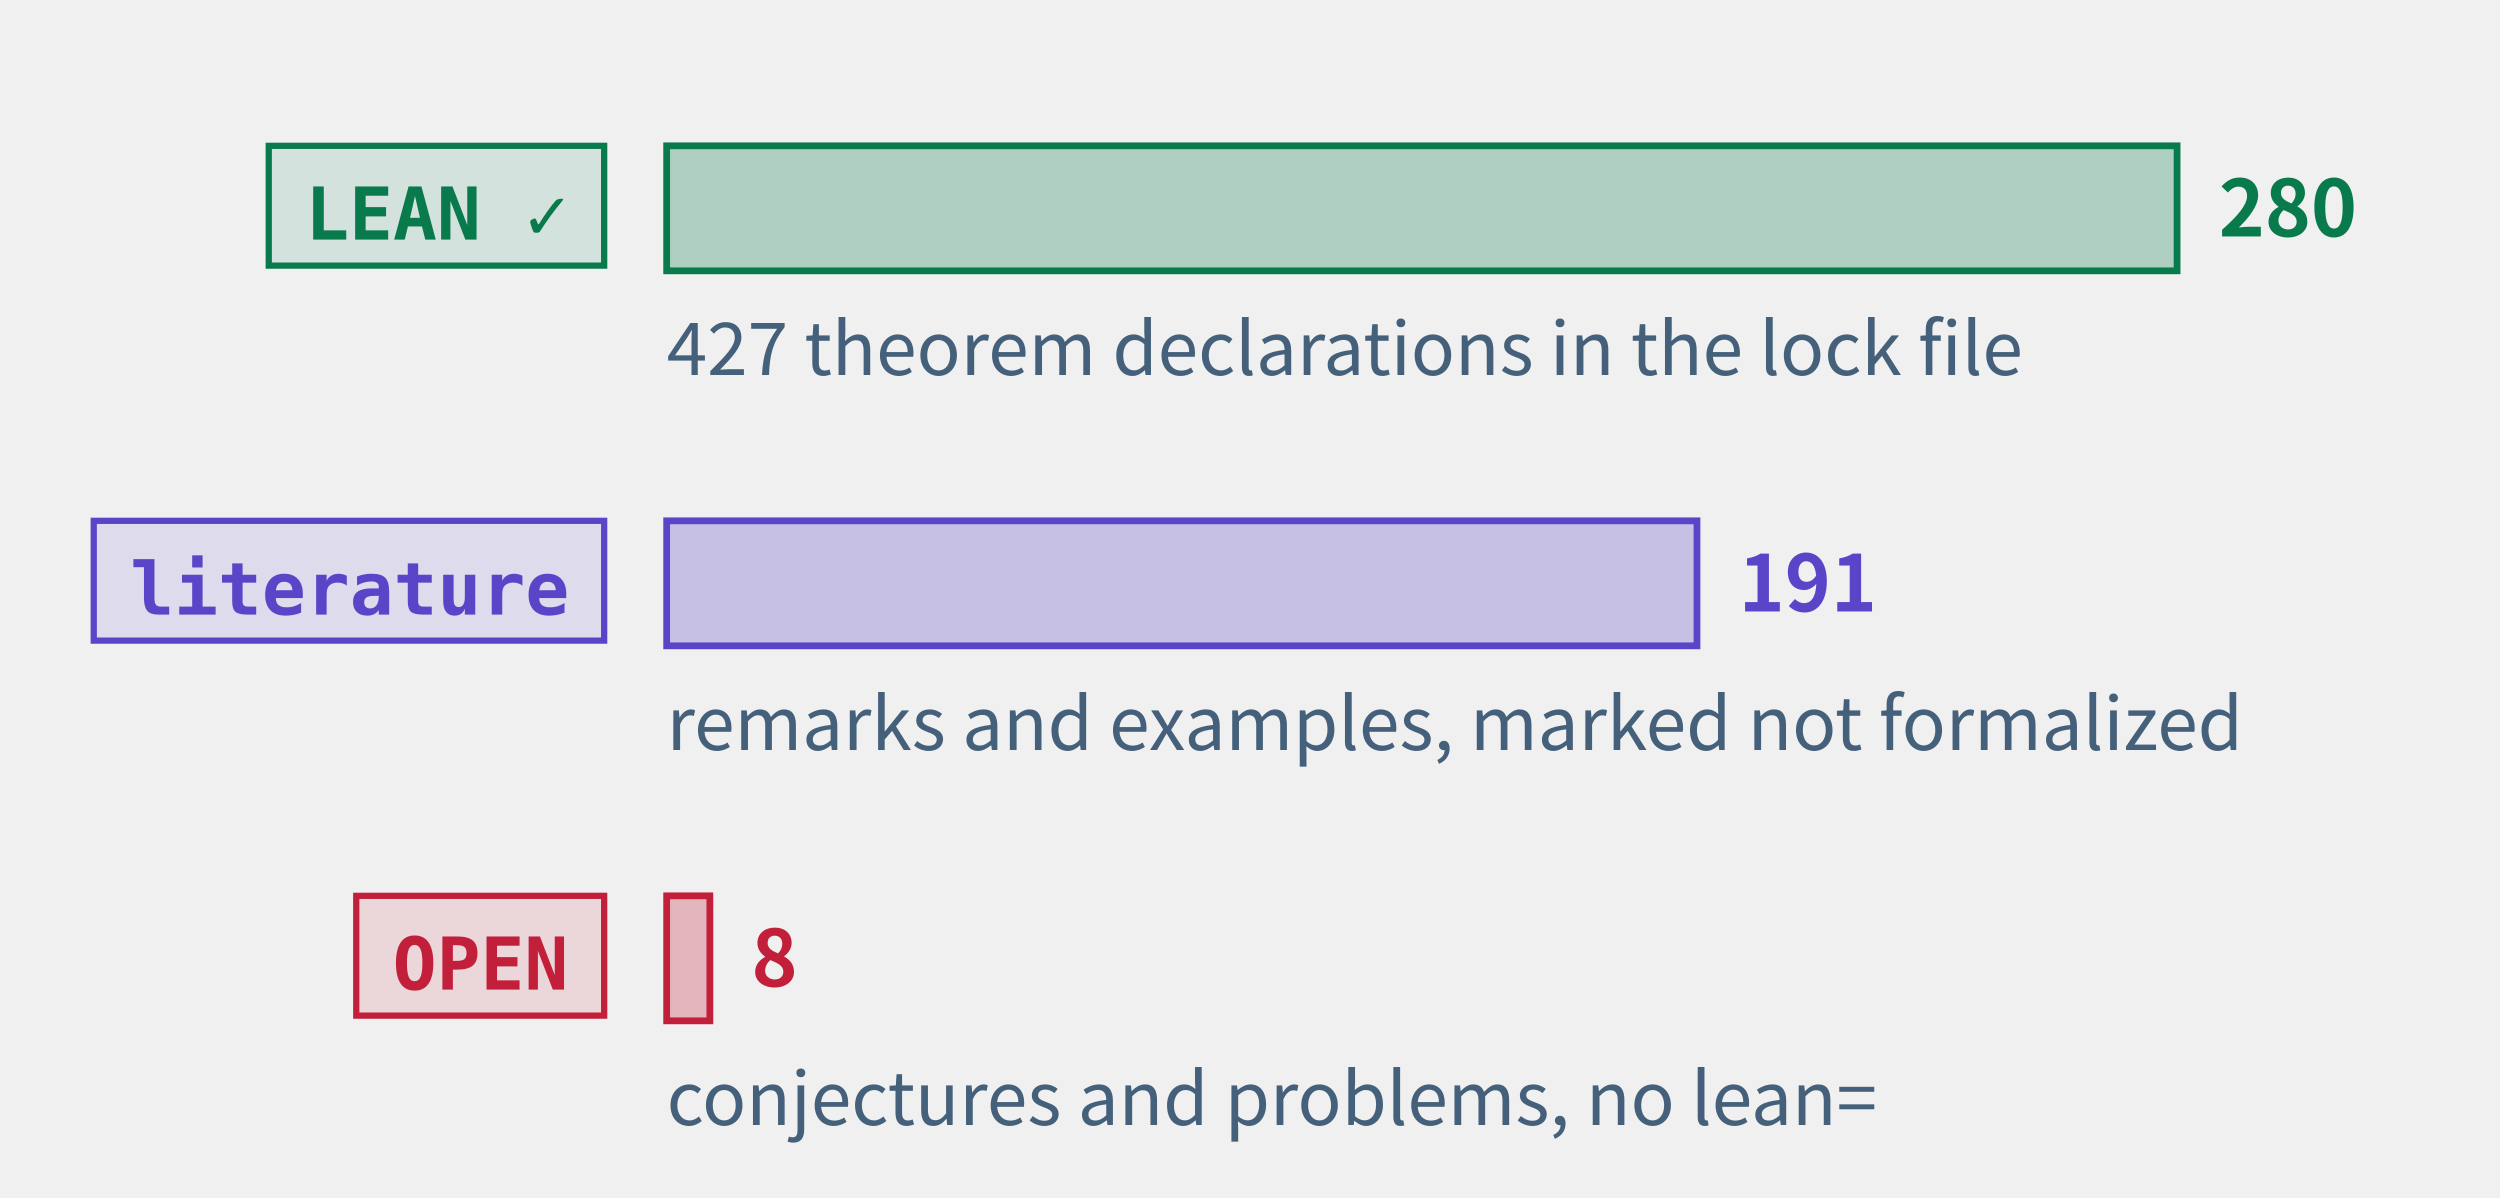
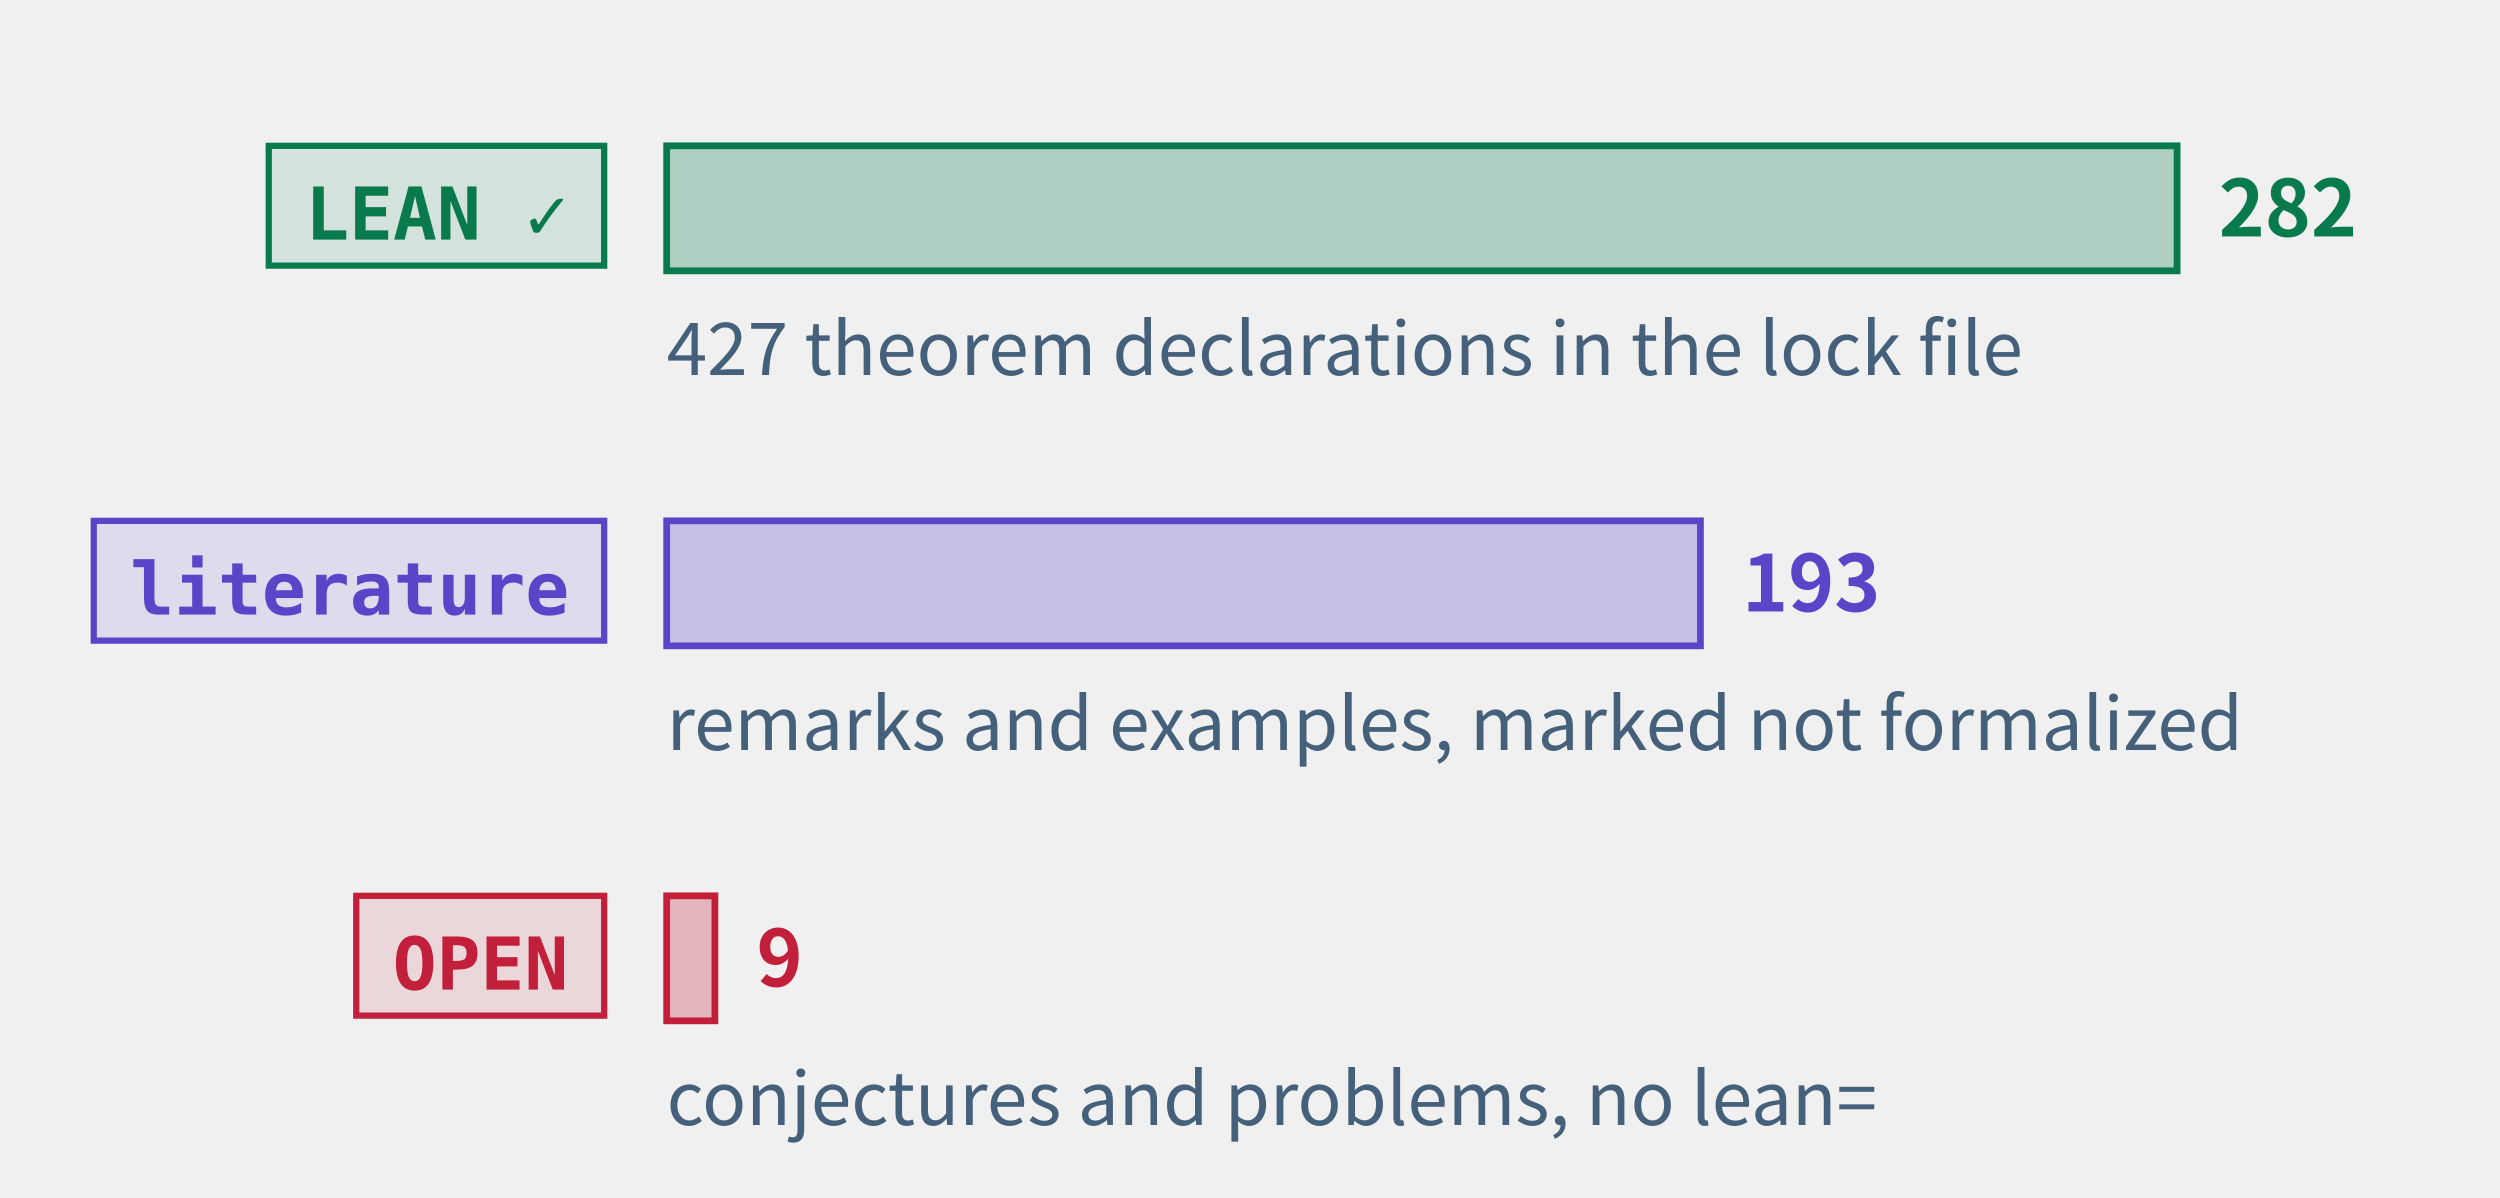
<svg xmlns="http://www.w3.org/2000/svg" class="tr-fig" data-tr-fig="prelude-three-tiers" data-lang="en" viewBox="0 0 480 230" width="480" height="230" font-family="'Noto Sans SC', 'Noto Sans CJK SC', 'Source Sans 3', 'PingFang SC', 'Microsoft YaHei', system-ui, sans-serif" role="img" aria-label="Three bars, each with a tag. The top bar is green, tagged LEAN ✓: the theorems, lemmas, propositions and corollaries with a Lean reference, the longest. The middle bar is violet, tagged “literature”: the remarks and examples marked as literature results. The bottom bar is red, tagged OPEN: the open conjectures and problems, very short. Each bar ends in its count; under the green bar a note gives the number of theorem declarations in the lock file.">
  <style>.ts-ink{stroke:#0b1622}.tf-ink{fill:#0b1622}.ts-dim{stroke:#45607a}.tf-dim{fill:#45607a}.ts-faint{stroke:#9db3c4}.tf-faint{fill:#9db3c4}.ts-edge{stroke:#b9d0dd}.tf-edge{fill:#b9d0dd}.ts-hot{stroke:#5f9bb5}.tf-hot{fill:#5f9bb5}.ts-bg{stroke:#ffffff}.tf-bg{fill:#ffffff}.ts-panel{stroke:#eef5f9}.tf-panel{fill:#eef5f9}.ts-sheet{stroke:#f7fbfd}.tf-sheet{fill:#f7fbfd}.ts-cyan{stroke:#007c8a}.tf-cyan{fill:#007c8a}.ts-magenta{stroke:#b0128f}.tf-magenta{fill:#b0128f}.ts-amber{stroke:#946200}.tf-amber{fill:#946200}.ts-violet{stroke:#5a45c8}.tf-violet{fill:#5a45c8}.ts-ok{stroke:#087a4c}.tf-ok{fill:#087a4c}.ts-warn{stroke:#c21f3a}.tf-warn{fill:#c21f3a}.ts-blue{stroke:#1d5fd0}.tf-blue{fill:#1d5fd0}.ts-orange{stroke:#b85410}.tf-orange{fill:#b85410}.ts-sigma{stroke:#28405a}.tf-sigma{fill:#28405a}@media (prefers-color-scheme:dark){.ts-ink{stroke:#d4efff}.tf-ink{fill:#d4efff}.ts-dim{stroke:#6f8ea5}.tf-dim{fill:#6f8ea5}.ts-faint{stroke:#34506a}.tf-faint{fill:#34506a}.ts-edge{stroke:#143049}.tf-edge{fill:#143049}.ts-hot{stroke:#1f5d7c}.tf-hot{fill:#1f5d7c}.ts-bg{stroke:#03060c}.tf-bg{fill:#03060c}.ts-panel{stroke:#07101b}.tf-panel{fill:#07101b}.ts-sheet{stroke:#050c16}.tf-sheet{fill:#050c16}.ts-cyan{stroke:#19f0ff}.tf-cyan{fill:#19f0ff}.ts-magenta{stroke:#ff2fd0}.tf-magenta{fill:#ff2fd0}.ts-amber{stroke:#ffc83d}.tf-amber{fill:#ffc83d}.ts-violet{stroke:#9d8cff}.tf-violet{fill:#9d8cff}.ts-ok{stroke:#46ffb2}.tf-ok{fill:#46ffb2}.ts-warn{stroke:#ff5064}.tf-warn{fill:#ff5064}.ts-blue{stroke:#2a7bff}.tf-blue{fill:#2a7bff}.ts-orange{stroke:#ff8a3c}.tf-orange{fill:#ff8a3c}.ts-sigma{stroke:#cfe3ff}.tf-sigma{fill:#cfe3ff}}</style>
  <rect x="51.6" y="28" width="64.4" height="23" class="ts-ok tf-ok" stroke-width="1.2" fill-opacity="0.12" />
  <text class="tf-ok tr-fig-mono" x="58.6" y="46" font-size="14" font-family="'JetBrains Mono', 'DejaVu Sans Mono', ui-monospace, Menlo, Consolas, monospace" font-weight="600">LEAN ✓</text>
  <rect x="128" y="28" width="290" height="24" class="ts-ok tf-ok" stroke-width="1.3" fill-opacity="0.28" />
-   <text class="tf-ok" x="426" y="45.4" font-size="15" font-weight="600">280</text>
+   <text class="tf-ok" x="426" y="45.4" font-size="15" font-weight="600">282</text>
  <rect x="18" y="100" width="98" height="23" class="ts-violet tf-violet" stroke-width="1.2" fill-opacity="0.12" />
  <text class="tf-violet tr-fig-mono" x="25" y="118" font-size="14" font-family="'JetBrains Mono', 'DejaVu Sans Mono', ui-monospace, Menlo, Consolas, monospace" font-weight="600">literature</text>
-   <rect x="128" y="100" width="197.82" height="24" class="ts-violet tf-violet" stroke-width="1.3" fill-opacity="0.28" />
-   <text class="tf-violet" x="333.82" y="117.4" font-size="15" font-weight="600">191</text>
+   <rect x="128" y="100" width="198.48" height="24" class="ts-violet tf-violet" stroke-width="1.3" fill-opacity="0.28" />
+   <text class="tf-violet" x="334.48" y="117.4" font-size="15" font-weight="600">193</text>
  <rect x="68.4" y="172" width="47.6" height="23" class="ts-warn tf-warn" stroke-width="1.2" fill-opacity="0.12" />
  <text class="tf-warn tr-fig-mono" x="75.4" y="190" font-size="14" font-family="'JetBrains Mono', 'DejaVu Sans Mono', ui-monospace, Menlo, Consolas, monospace" font-weight="600">OPEN</text>
-   <rect x="128" y="172" width="8.29" height="24" class="ts-warn tf-warn" stroke-width="1.3" fill-opacity="0.28" />
-   <text class="tf-warn" x="144.29" y="189.4" font-size="15" font-weight="600">8</text>
+   <rect x="128" y="172" width="9.26" height="24" class="ts-warn tf-warn" stroke-width="1.3" fill-opacity="0.28" />
+   <text class="tf-warn" x="145.26" y="189.4" font-size="15" font-weight="600">9</text>
  <text class="tf-dim" x="128" y="72" font-size="14">427 theorem declarations in the lock file</text>
  <text class="tf-dim" x="128" y="144" font-size="14">remarks and examples, marked not formalized</text>
  <text class="tf-dim" x="128" y="216" font-size="14">conjectures and problems, no lean=</text>
</svg>
